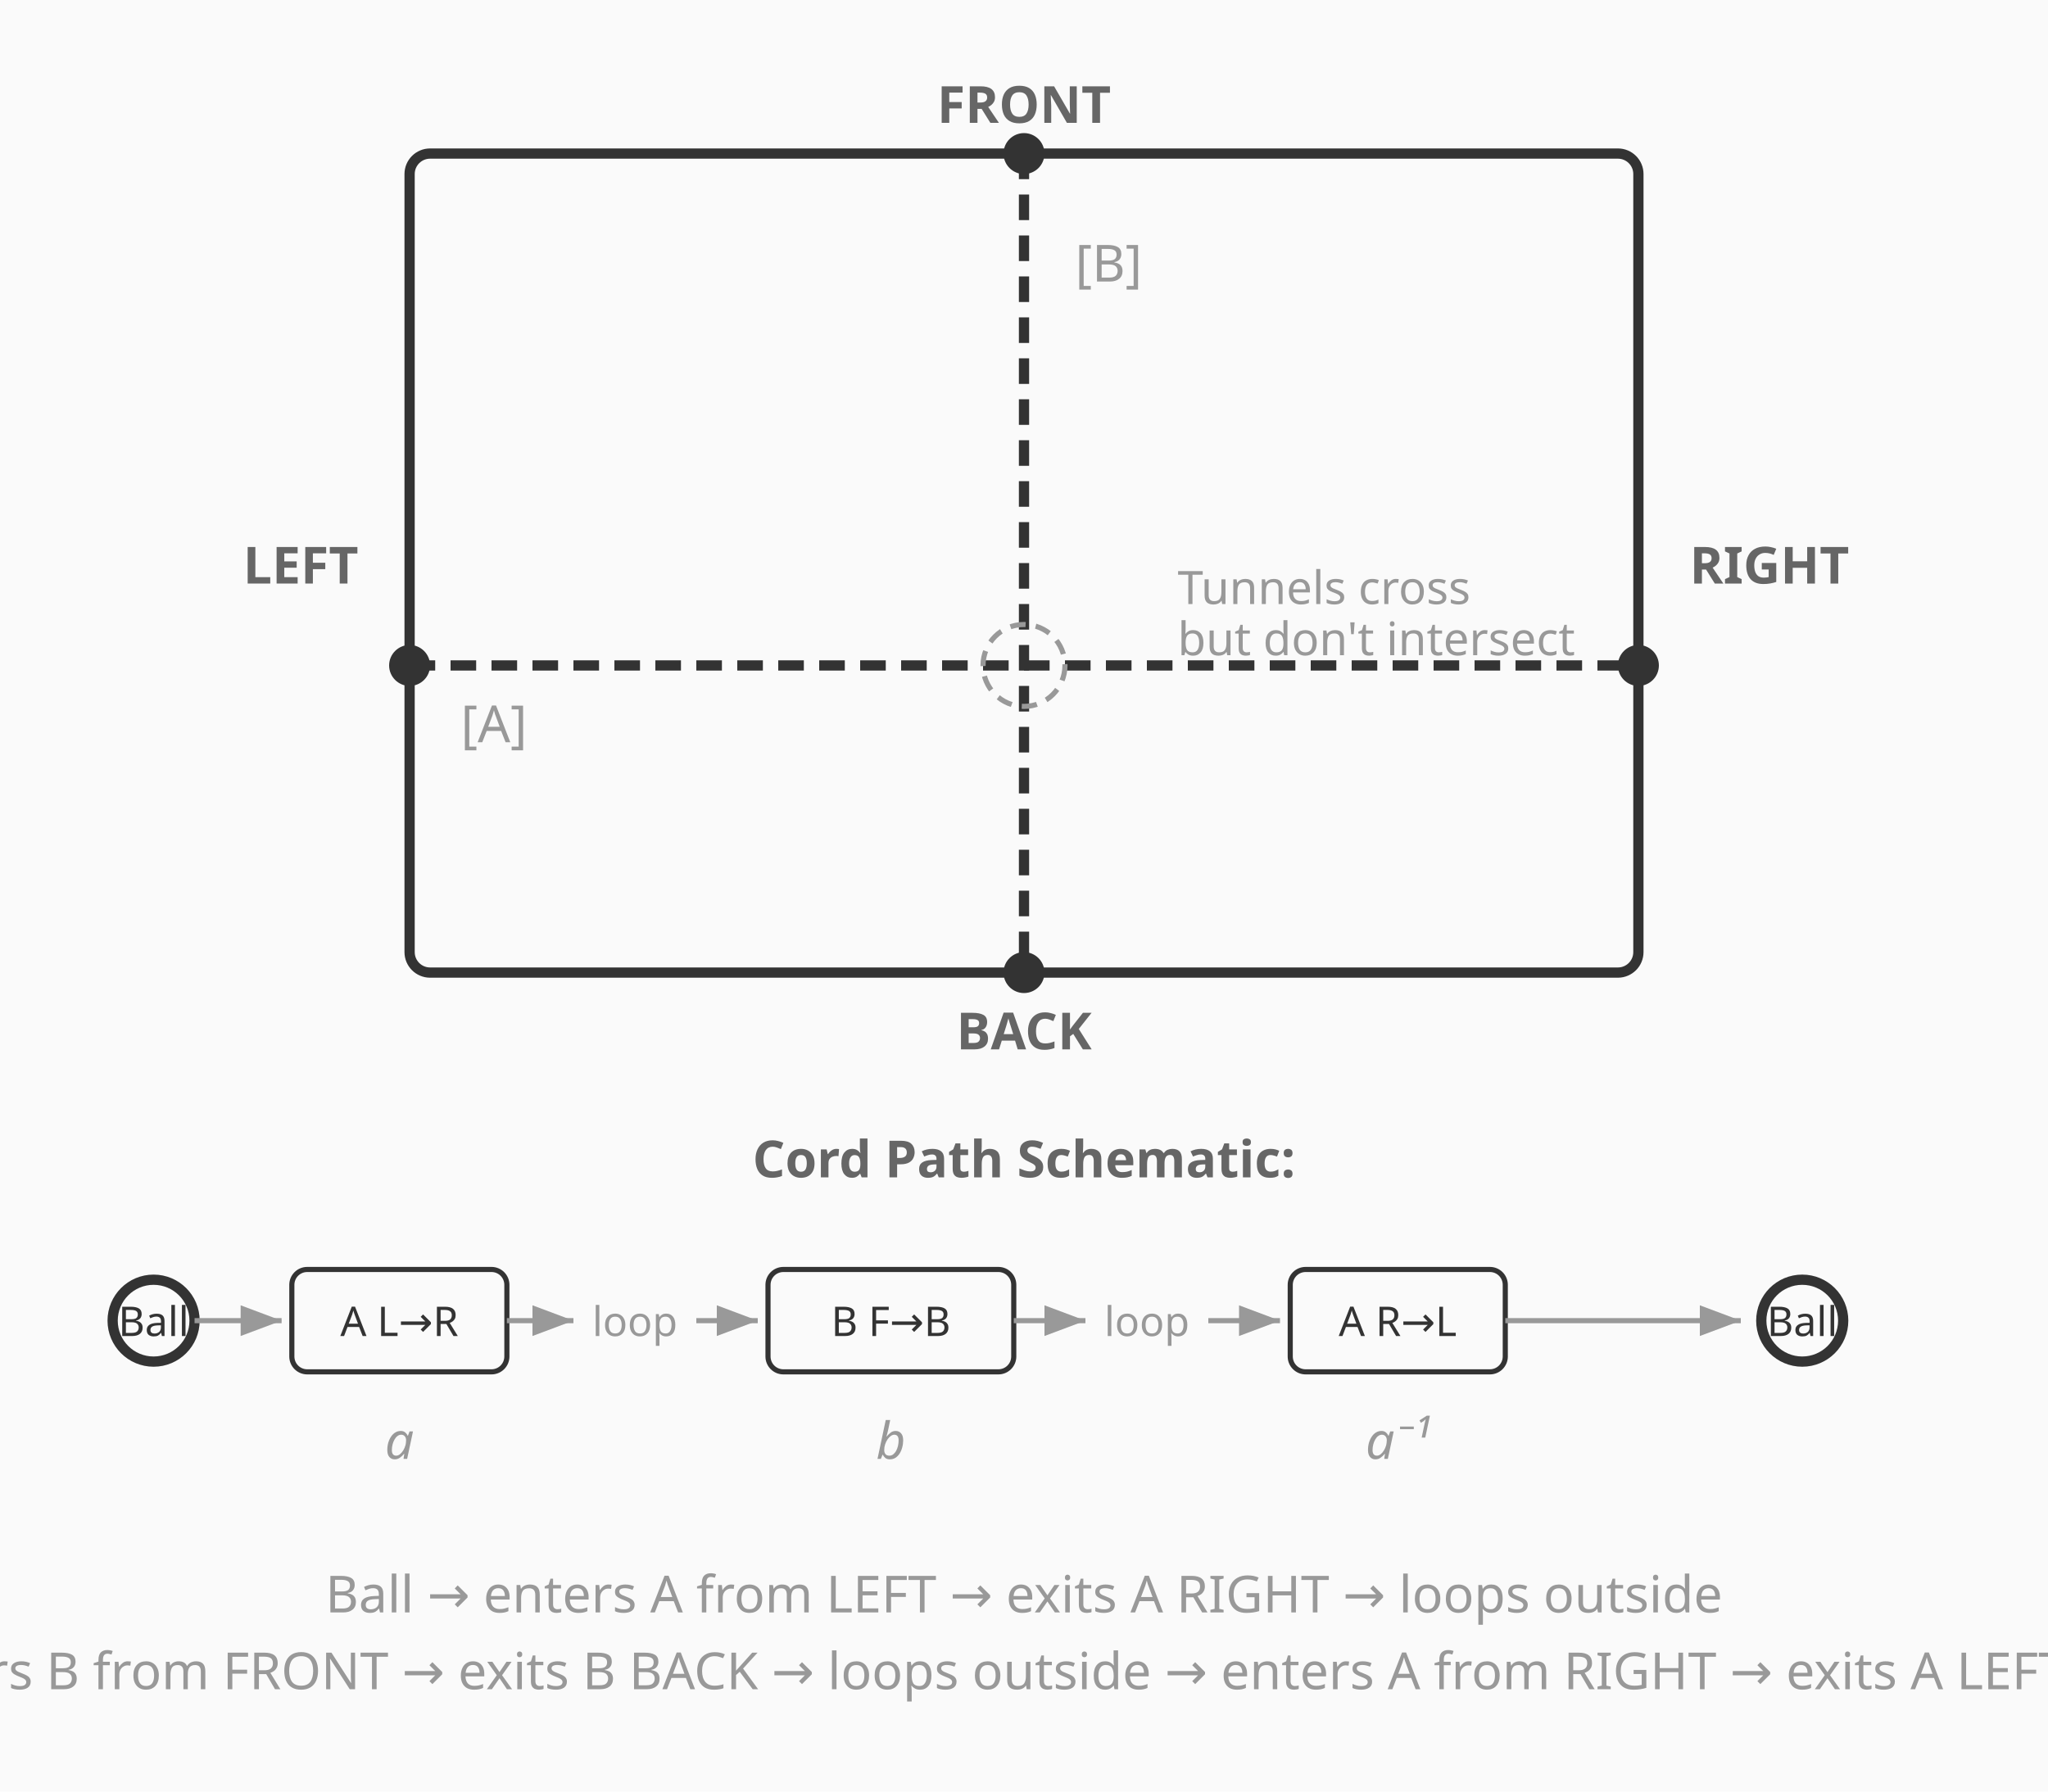
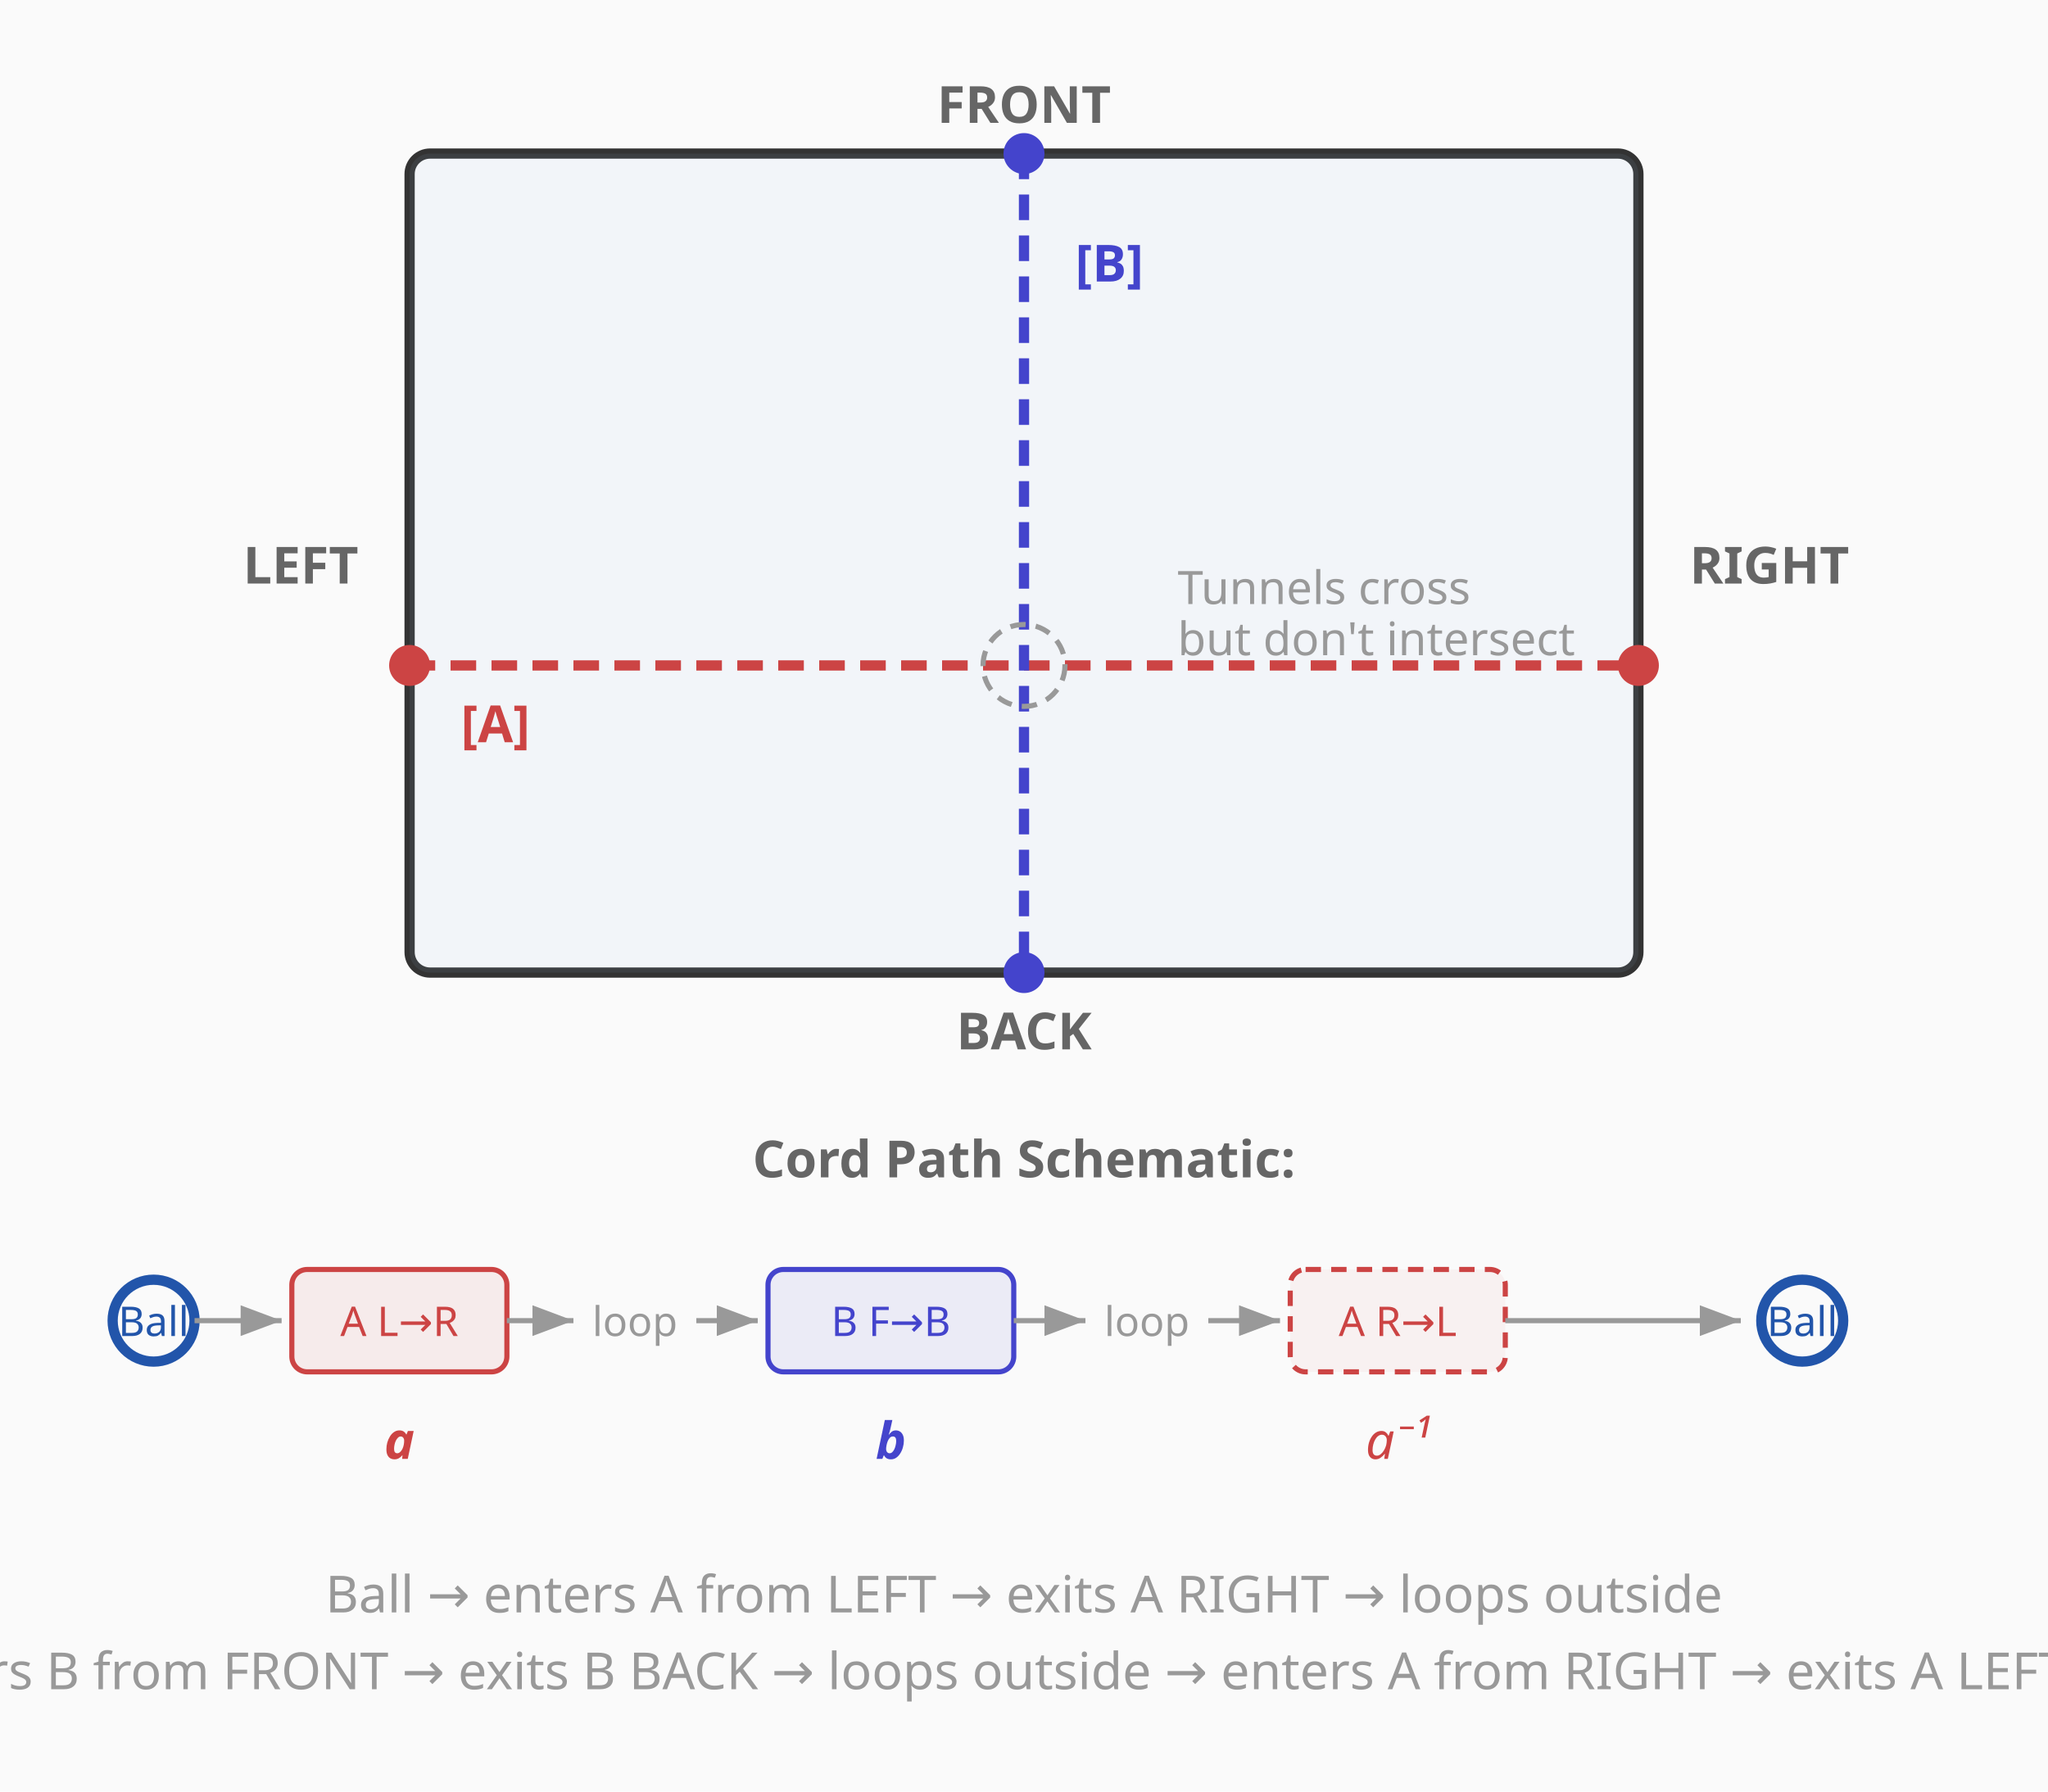
<svg xmlns="http://www.w3.org/2000/svg" viewBox="0 0 400 350">
  <rect width="400" height="350" fill="#fafafa" />
-   <rect x="80" y="30" width="240" height="160" rx="4" fill="none" stroke="#333" stroke-width="2" />
+   <rect x="80" y="30" width="240" height="160" rx="4" fill="#e8f0ff" fill-opacity="0.08" stroke="#333" stroke-width="2" />
+   <rect x="80" y="30" width="240" height="160" rx="4" fill="#aaccee" fill-opacity="0.08" stroke="none" />
  <text x="200" y="24" text-anchor="middle" font-family="system-ui, sans-serif" font-size="10" fill="#666" font-weight="bold">FRONT</text>
  <text x="200" y="205" text-anchor="middle" font-family="system-ui, sans-serif" font-size="10" fill="#666" font-weight="bold">BACK</text>
  <text x="70" y="114" text-anchor="end" font-family="system-ui, sans-serif" font-size="10" fill="#666" font-weight="bold">LEFT</text>
  <text x="330" y="114" text-anchor="start" font-family="system-ui, sans-serif" font-size="10" fill="#666" font-weight="bold">RIGHT</text>
-   <line x1="80" y1="130" x2="320" y2="130" stroke="#333" stroke-width="2" stroke-dasharray="5,3" />
-   <circle cx="80" cy="130" r="4" fill="#333" />
-   <circle cx="320" cy="130" r="4" fill="#333" />
-   <text x="90" y="145" font-family="system-ui, sans-serif" font-size="10" fill="#999">[A]</text>
-   <line x1="200" y1="30" x2="200" y2="190" stroke="#333" stroke-width="2" stroke-dasharray="5,3" />
-   <circle cx="200" cy="30" r="4" fill="#333" />
-   <circle cx="200" cy="190" r="4" fill="#333" />
-   <text x="210" y="55" font-family="system-ui, sans-serif" font-size="10" fill="#999">[B]</text>
+   <line x1="80" y1="130" x2="320" y2="130" stroke="#c44" stroke-width="2" stroke-dasharray="5,3" />
+   <circle cx="80" cy="130" r="4" fill="#c44" />
+   <circle cx="320" cy="130" r="4" fill="#c44" />
+   <text x="90" y="145" font-family="system-ui, sans-serif" font-size="10" fill="#c44" font-weight="bold">[A]</text>
+   <line x1="200" y1="30" x2="200" y2="190" stroke="#44c" stroke-width="2" stroke-dasharray="5,3" />
+   <circle cx="200" cy="30" r="4" fill="#44c" />
+   <circle cx="200" cy="190" r="4" fill="#44c" />
+   <text x="210" y="55" font-family="system-ui, sans-serif" font-size="10" fill="#44c" font-weight="bold">[B]</text>
  <circle cx="200" cy="130" r="8" fill="none" stroke="#999" stroke-width="1" stroke-dasharray="3,2" />
  <text x="230" y="118" font-family="system-ui, sans-serif" font-size="9" fill="#999">Tunnels cross</text>
  <text x="230" y="128" font-family="system-ui, sans-serif" font-size="9" fill="#999">but don't intersect</text>
  <text x="200" y="230" text-anchor="middle" font-family="system-ui, sans-serif" font-size="10" fill="#666" font-weight="bold">Cord Path Schematic:</text>
-   <circle cx="30" cy="258" r="8" fill="none" stroke="#333" stroke-width="2" />
-   <text x="30" y="261" text-anchor="middle" font-family="system-ui, sans-serif" font-size="8" fill="#333">Ball</text>
+   <circle cx="30" cy="258" r="8" fill="none" stroke="#2255aa" stroke-width="2" />
+   <text x="30" y="261" text-anchor="middle" font-family="system-ui, sans-serif" font-size="8" fill="#2255aa">Ball</text>
  <line x1="38" y1="258" x2="55" y2="258" stroke="#999" stroke-width="1" marker-end="url(#arr)" />
-   <rect x="57" y="248" width="42" height="20" rx="3" fill="none" stroke="#333" stroke-width="1" />
-   <text x="78" y="261" text-anchor="middle" font-family="system-ui, sans-serif" font-size="8" fill="#333">A L→R</text>
+   <rect x="57" y="248" width="42" height="20" rx="3" fill="#c44" fill-opacity="0.08" stroke="#c44" stroke-width="1" />
+   <text x="78" y="261" text-anchor="middle" font-family="system-ui, sans-serif" font-size="8" fill="#c44">A L→R</text>
  <line x1="99" y1="258" x2="112" y2="258" stroke="#999" stroke-width="1" marker-end="url(#arr)" />
  <text x="124" y="261" text-anchor="middle" font-family="system-ui, sans-serif" font-size="8" fill="#999">loop</text>
  <line x1="136" y1="258" x2="148" y2="258" stroke="#999" stroke-width="1" marker-end="url(#arr)" />
-   <rect x="150" y="248" width="48" height="20" rx="3" fill="none" stroke="#333" stroke-width="1" />
-   <text x="174" y="261" text-anchor="middle" font-family="system-ui, sans-serif" font-size="8" fill="#333">B F→B</text>
+   <rect x="150" y="248" width="48" height="20" rx="3" fill="#44c" fill-opacity="0.08" stroke="#44c" stroke-width="1" />
+   <text x="174" y="261" text-anchor="middle" font-family="system-ui, sans-serif" font-size="8" fill="#44c">B F→B</text>
  <line x1="198" y1="258" x2="212" y2="258" stroke="#999" stroke-width="1" marker-end="url(#arr)" />
  <text x="224" y="261" text-anchor="middle" font-family="system-ui, sans-serif" font-size="8" fill="#999">loop</text>
  <line x1="236" y1="258" x2="250" y2="258" stroke="#999" stroke-width="1" marker-end="url(#arr)" />
-   <rect x="252" y="248" width="42" height="20" rx="3" fill="none" stroke="#333" stroke-width="1" />
-   <text x="273" y="261" text-anchor="middle" font-family="system-ui, sans-serif" font-size="8" fill="#333">A R→L</text>
+   <rect x="252" y="248" width="42" height="20" rx="3" fill="#c44" fill-opacity="0.05" stroke="#c44" stroke-width="1" stroke-dasharray="3,2" />
+   <text x="273" y="261" text-anchor="middle" font-family="system-ui, sans-serif" font-size="8" fill="#c44">A R→L</text>
  <line x1="294" y1="258" x2="340" y2="258" stroke="#999" stroke-width="1" marker-end="url(#arr)" />
-   <circle cx="352" cy="258" r="8" fill="none" stroke="#333" stroke-width="2" />
-   <text x="352" y="261" text-anchor="middle" font-family="system-ui, sans-serif" font-size="8" fill="#333">Ball</text>
-   <text x="78" y="285" text-anchor="middle" font-family="system-ui, sans-serif" font-size="10" fill="#999" font-style="italic">a</text>
-   <text x="174" y="285" text-anchor="middle" font-family="system-ui, sans-serif" font-size="10" fill="#999" font-style="italic">b</text>
-   <text x="273" y="285" text-anchor="middle" font-family="system-ui, sans-serif" font-size="10" fill="#999" font-style="italic">a⁻¹</text>
+   <circle cx="352" cy="258" r="8" fill="none" stroke="#2255aa" stroke-width="2" />
+   <text x="352" y="261" text-anchor="middle" font-family="system-ui, sans-serif" font-size="8" fill="#2255aa">Ball</text>
+   <text x="78" y="285" text-anchor="middle" font-family="system-ui, sans-serif" font-size="10" fill="#c44" font-weight="bold" font-style="italic">a</text>
+   <text x="174" y="285" text-anchor="middle" font-family="system-ui, sans-serif" font-size="10" fill="#44c" font-weight="bold" font-style="italic">b</text>
+   <text x="273" y="285" text-anchor="middle" font-family="system-ui, sans-serif" font-size="10" fill="#c44" font-style="italic">a⁻¹</text>
  <text x="200" y="315" text-anchor="middle" font-family="system-ui, sans-serif" font-size="10" fill="#999">Ball → enters A from LEFT → exits A RIGHT → loops outside</text>
  <text x="200" y="330" text-anchor="middle" font-family="system-ui, sans-serif" font-size="10" fill="#999">→ enters B from FRONT → exits B BACK → loops outside → enters A from RIGHT → exits A LEFT → Ball</text>
  <defs>
    <marker id="arr" markerWidth="8" markerHeight="6" refX="8" refY="3" orient="auto">
      <path d="M 0,0 L 8,3 L 0,6 Z" fill="#999" />
    </marker>
  </defs>
</svg>
